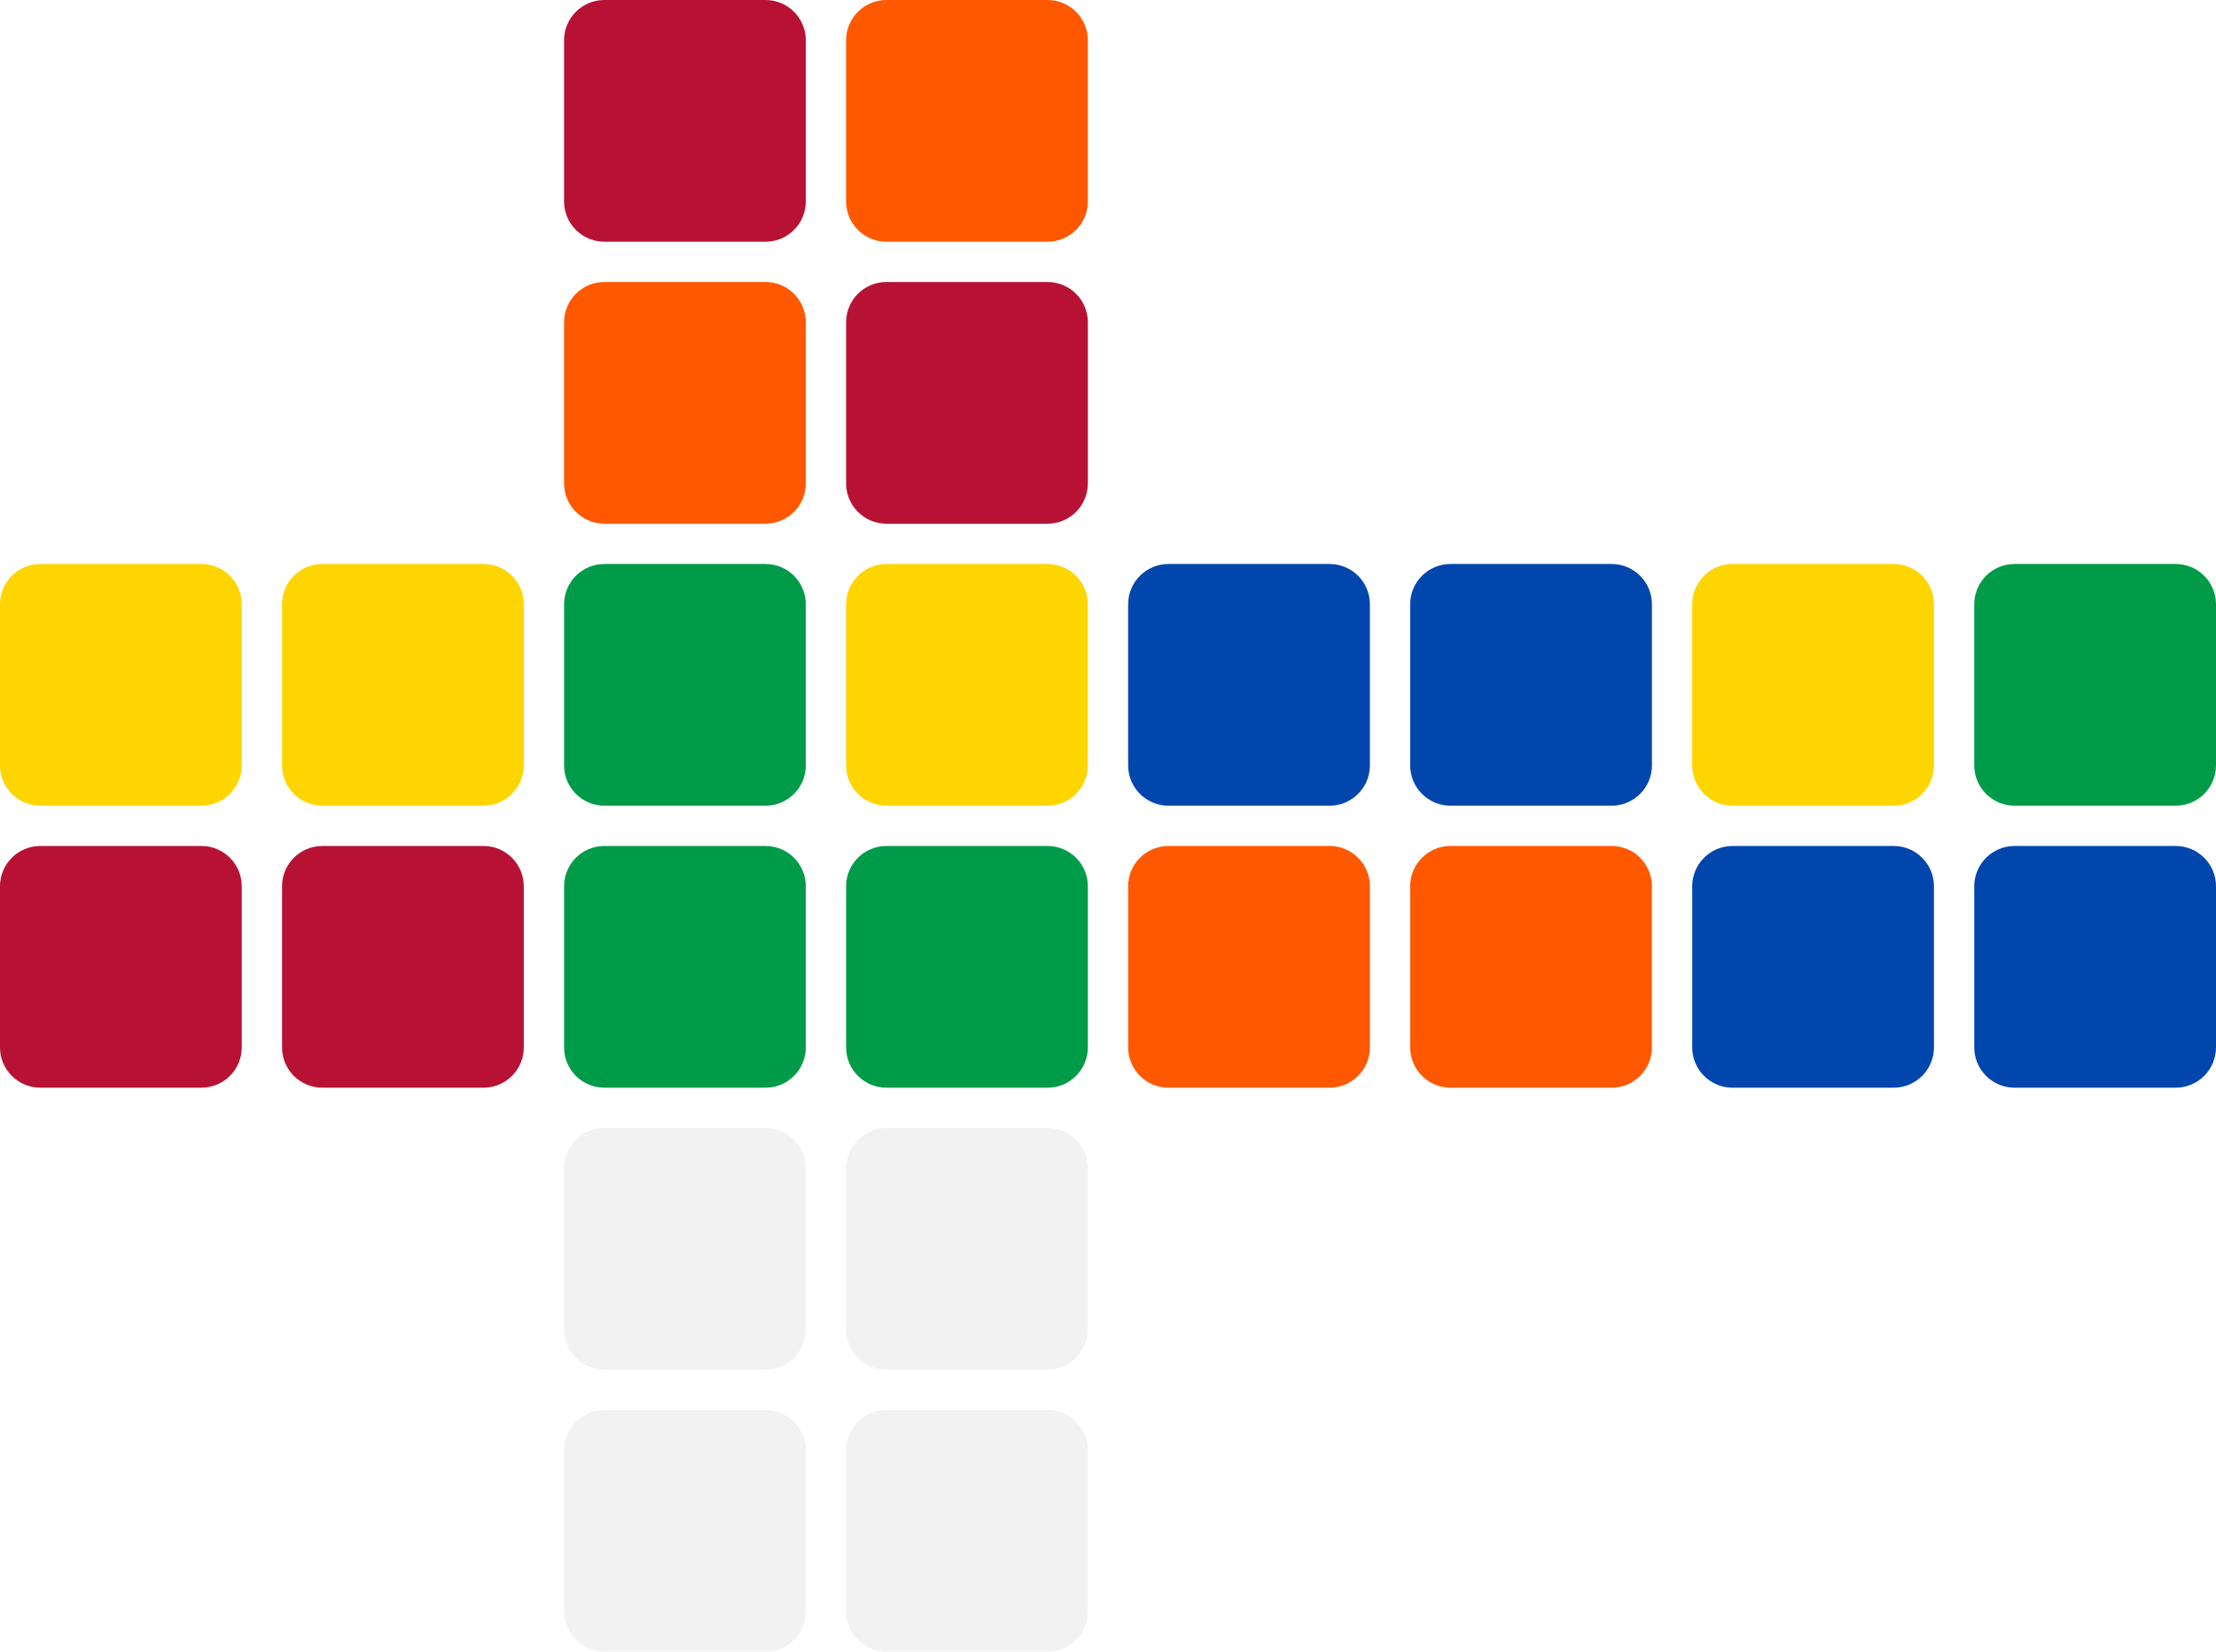
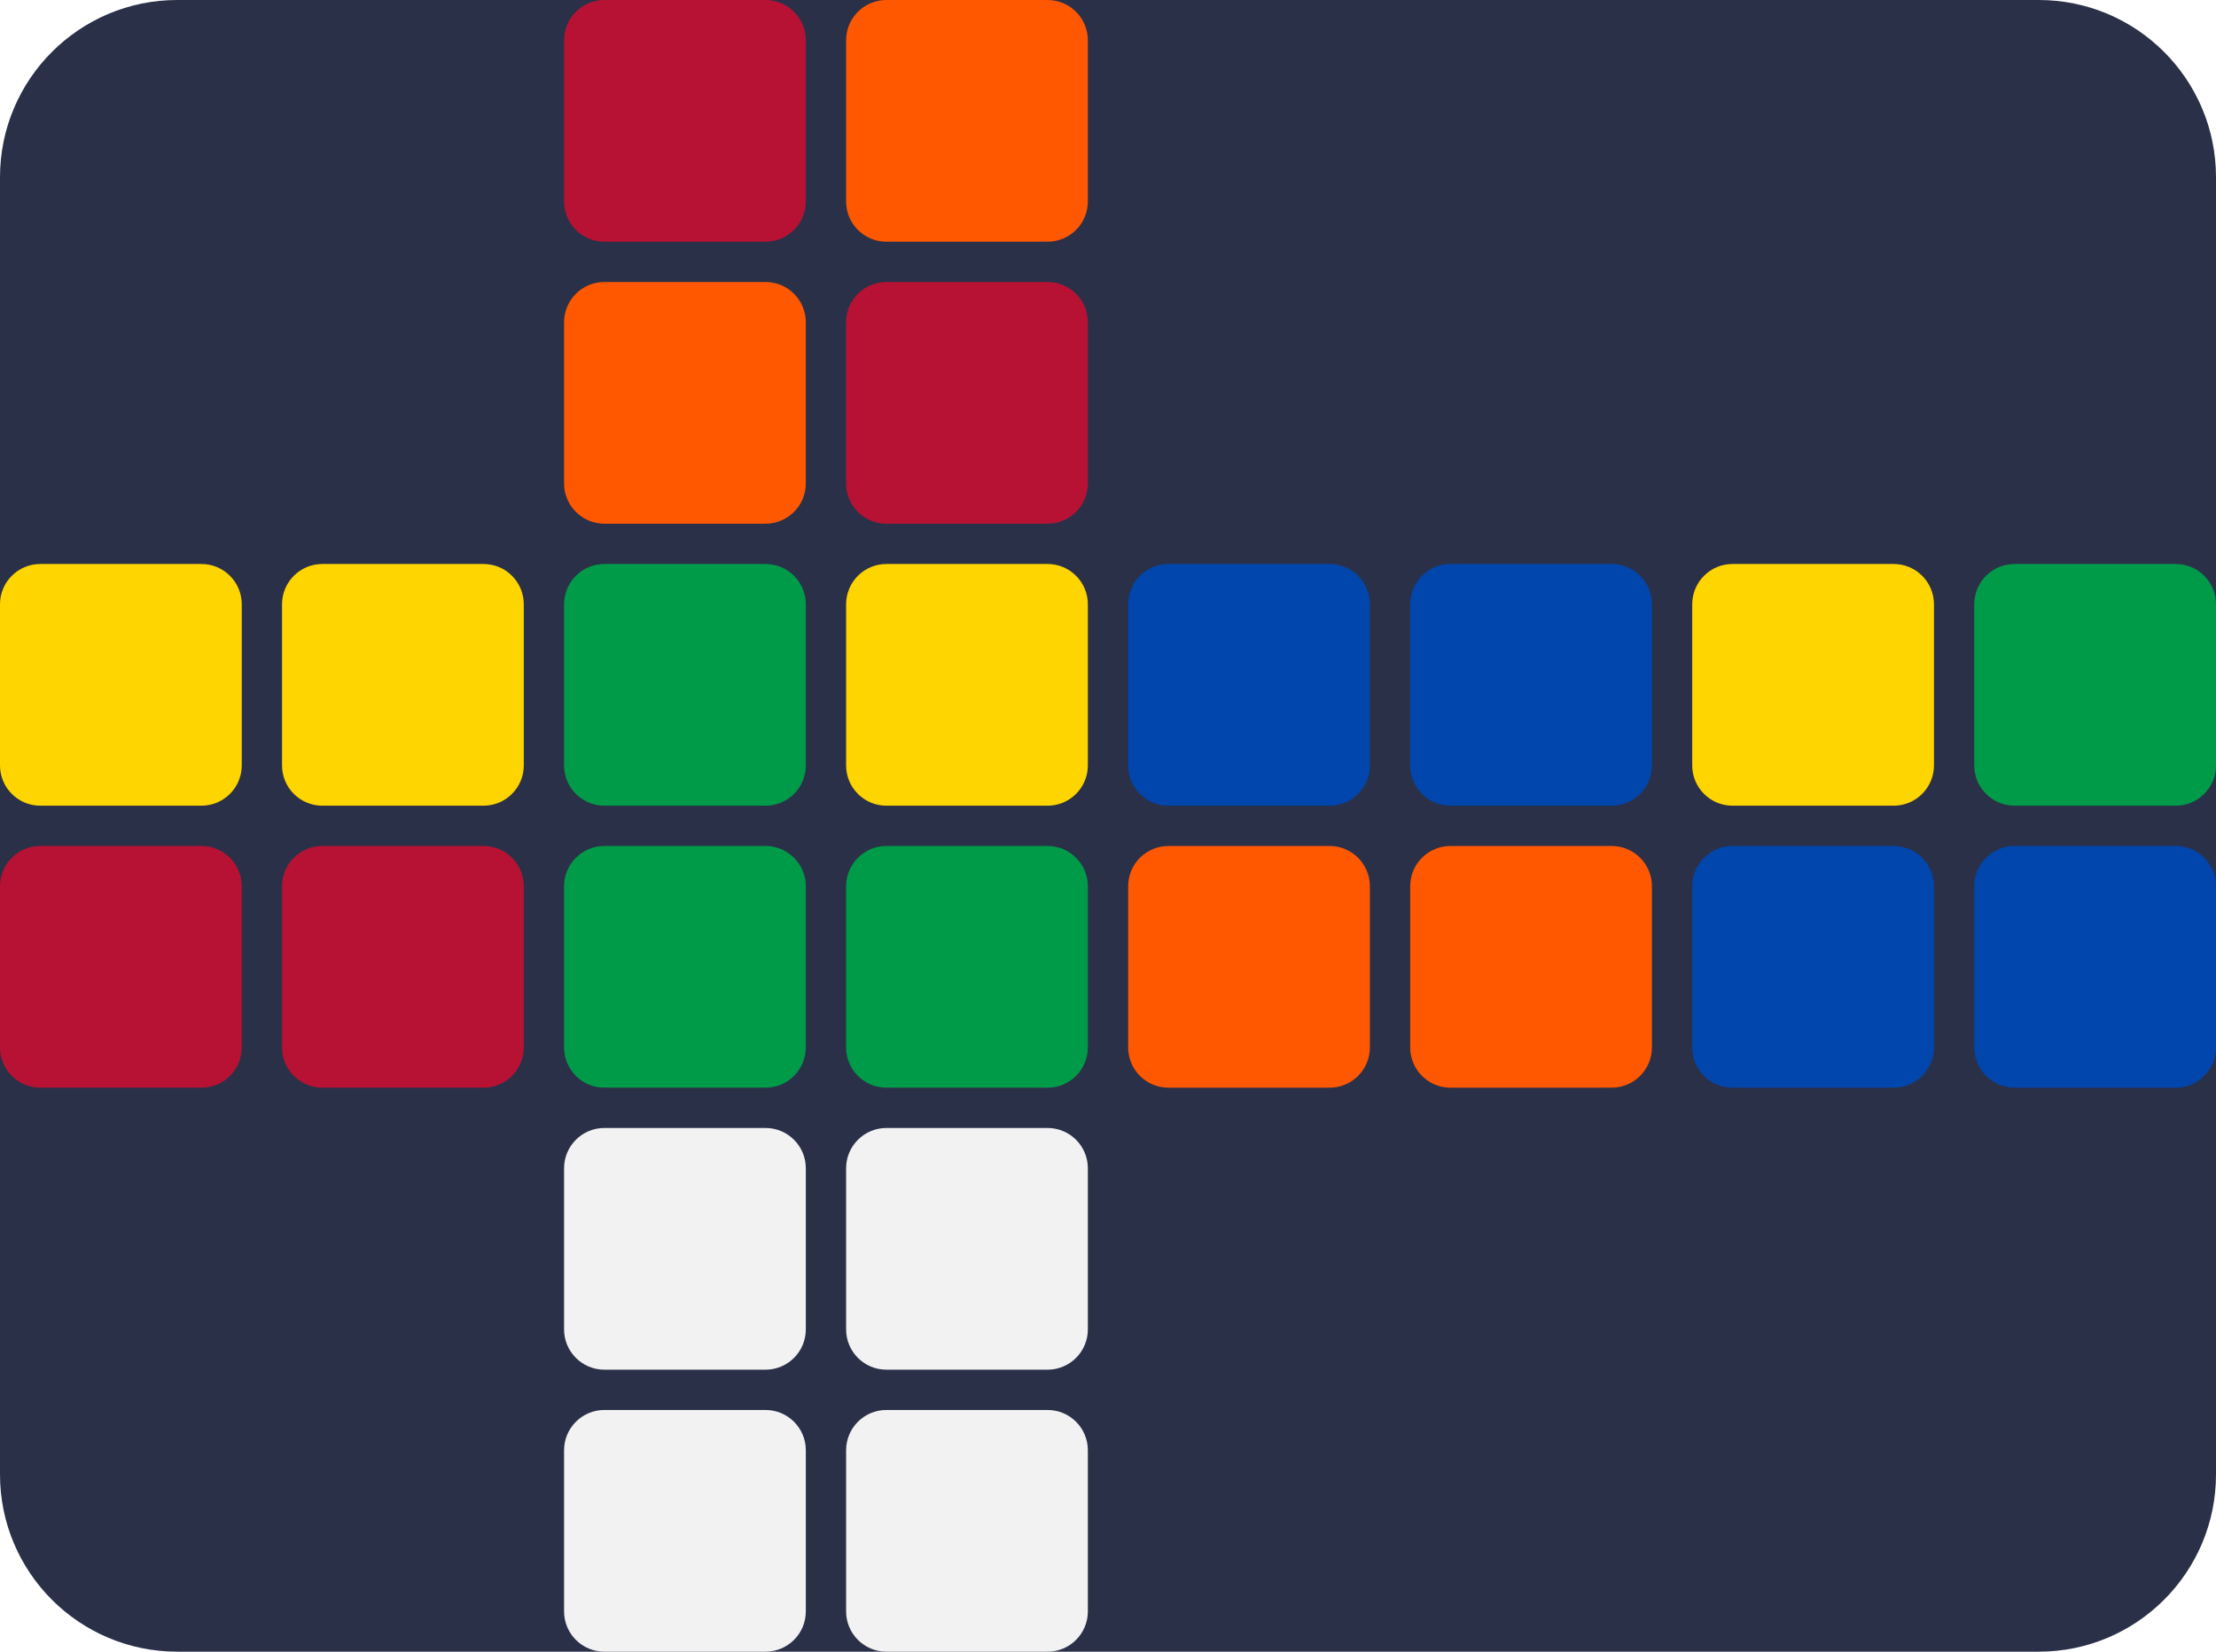
<svg xmlns="http://www.w3.org/2000/svg" viewBox="0 0 275 205">
+   <rect x="0" y="0" width="275" height="205" rx="22" fill="#2a3048" />
  <rect x="70" y="0" width="30" height="30" rx="5" fill="#b71234" />
  <rect x="105" y="0" width="30" height="30" rx="5" fill="#ff5800" />
  <rect x="70" y="35" width="30" height="30" rx="5" fill="#ff5800" />
  <rect x="105" y="35" width="30" height="30" rx="5" fill="#b71234" />
  <rect x="0" y="70" width="30" height="30" rx="5" fill="#ffd500" />
  <rect x="35" y="70" width="30" height="30" rx="5" fill="#ffd500" />
  <rect x="0" y="105" width="30" height="30" rx="5" fill="#b71234" />
  <rect x="35" y="105" width="30" height="30" rx="5" fill="#b71234" />
  <rect x="70" y="70" width="30" height="30" rx="5" fill="#009b48" />
  <rect x="105" y="70" width="30" height="30" rx="5" fill="#ffd500" />
  <rect x="70" y="105" width="30" height="30" rx="5" fill="#009b48" />
  <rect x="105" y="105" width="30" height="30" rx="5" fill="#009b48" />
  <rect x="140" y="70" width="30" height="30" rx="5" fill="#0046ad" />
  <rect x="175" y="70" width="30" height="30" rx="5" fill="#0046ad" />
  <rect x="140" y="105" width="30" height="30" rx="5" fill="#ff5800" />
  <rect x="175" y="105" width="30" height="30" rx="5" fill="#ff5800" />
  <rect x="210" y="70" width="30" height="30" rx="5" fill="#ffd500" />
  <rect x="245" y="70" width="30" height="30" rx="5" fill="#009b48" />
  <rect x="210" y="105" width="30" height="30" rx="5" fill="#0046ad" />
  <rect x="245" y="105" width="30" height="30" rx="5" fill="#0046ad" />
  <rect x="70" y="140" width="30" height="30" rx="5" fill="#f2f2f2" />
  <rect x="105" y="140" width="30" height="30" rx="5" fill="#f2f2f2" />
  <rect x="70" y="175" width="30" height="30" rx="5" fill="#f2f2f2" />
  <rect x="105" y="175" width="30" height="30" rx="5" fill="#f2f2f2" />
</svg>
